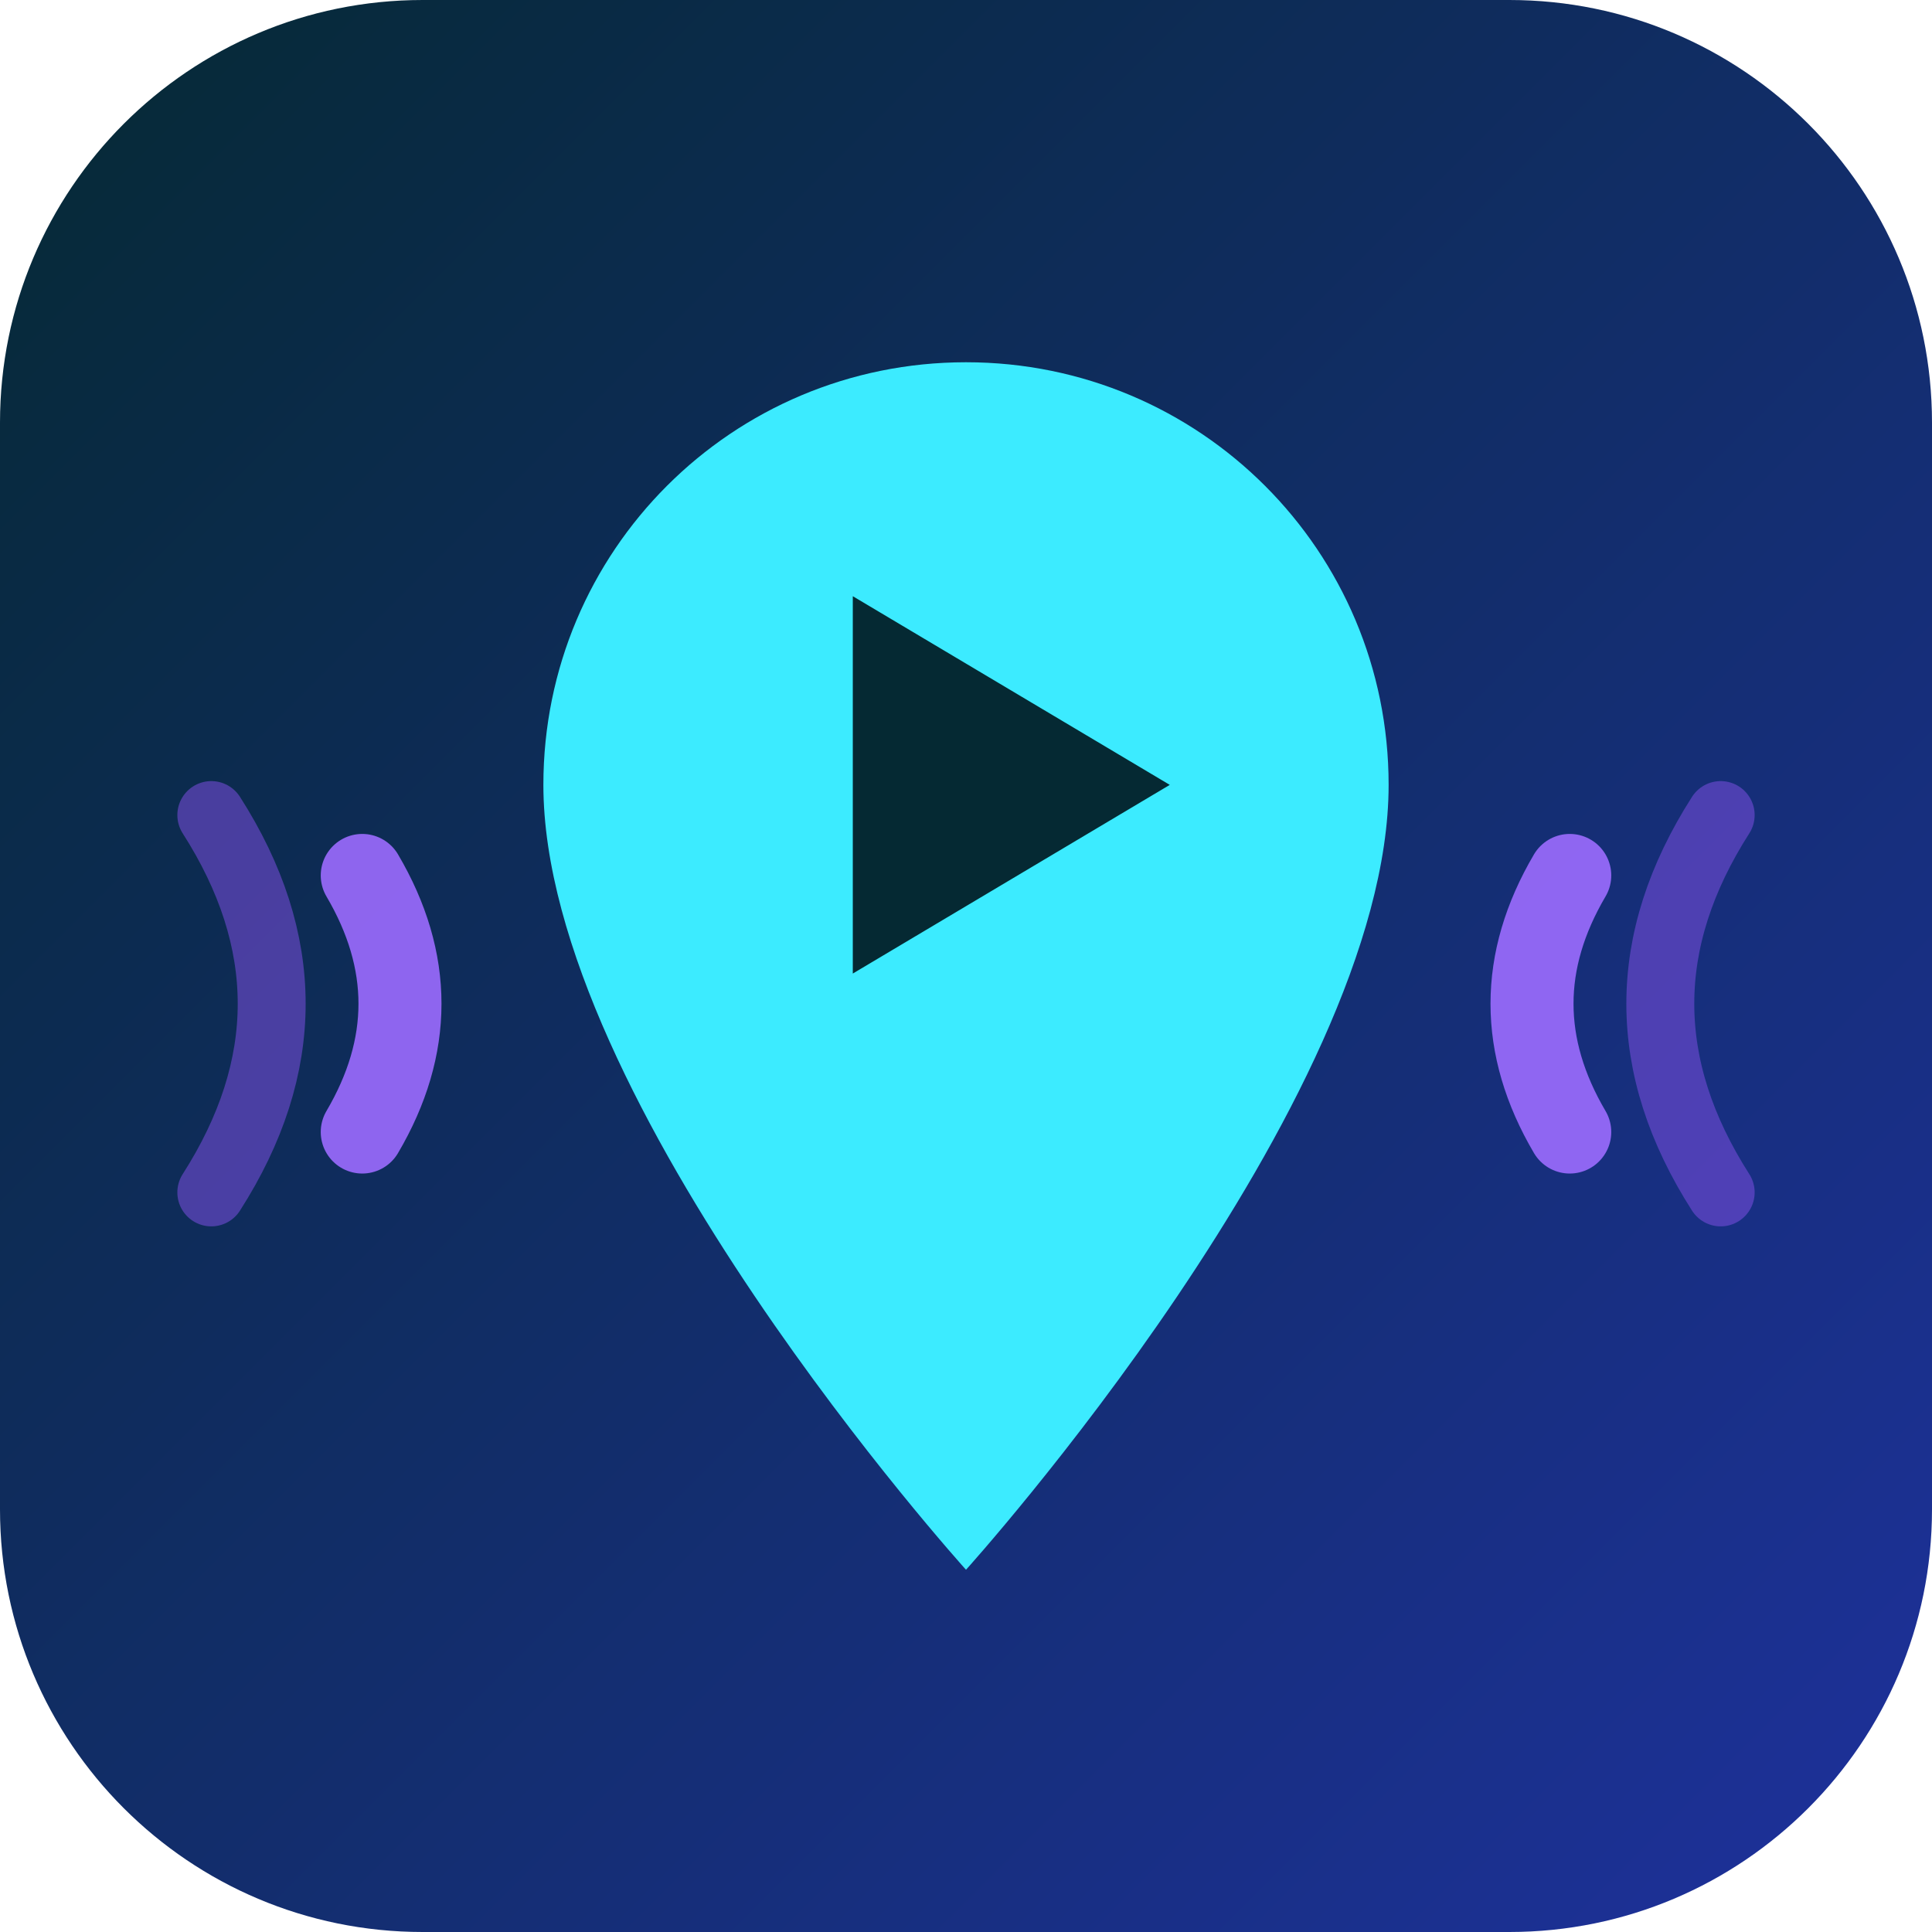
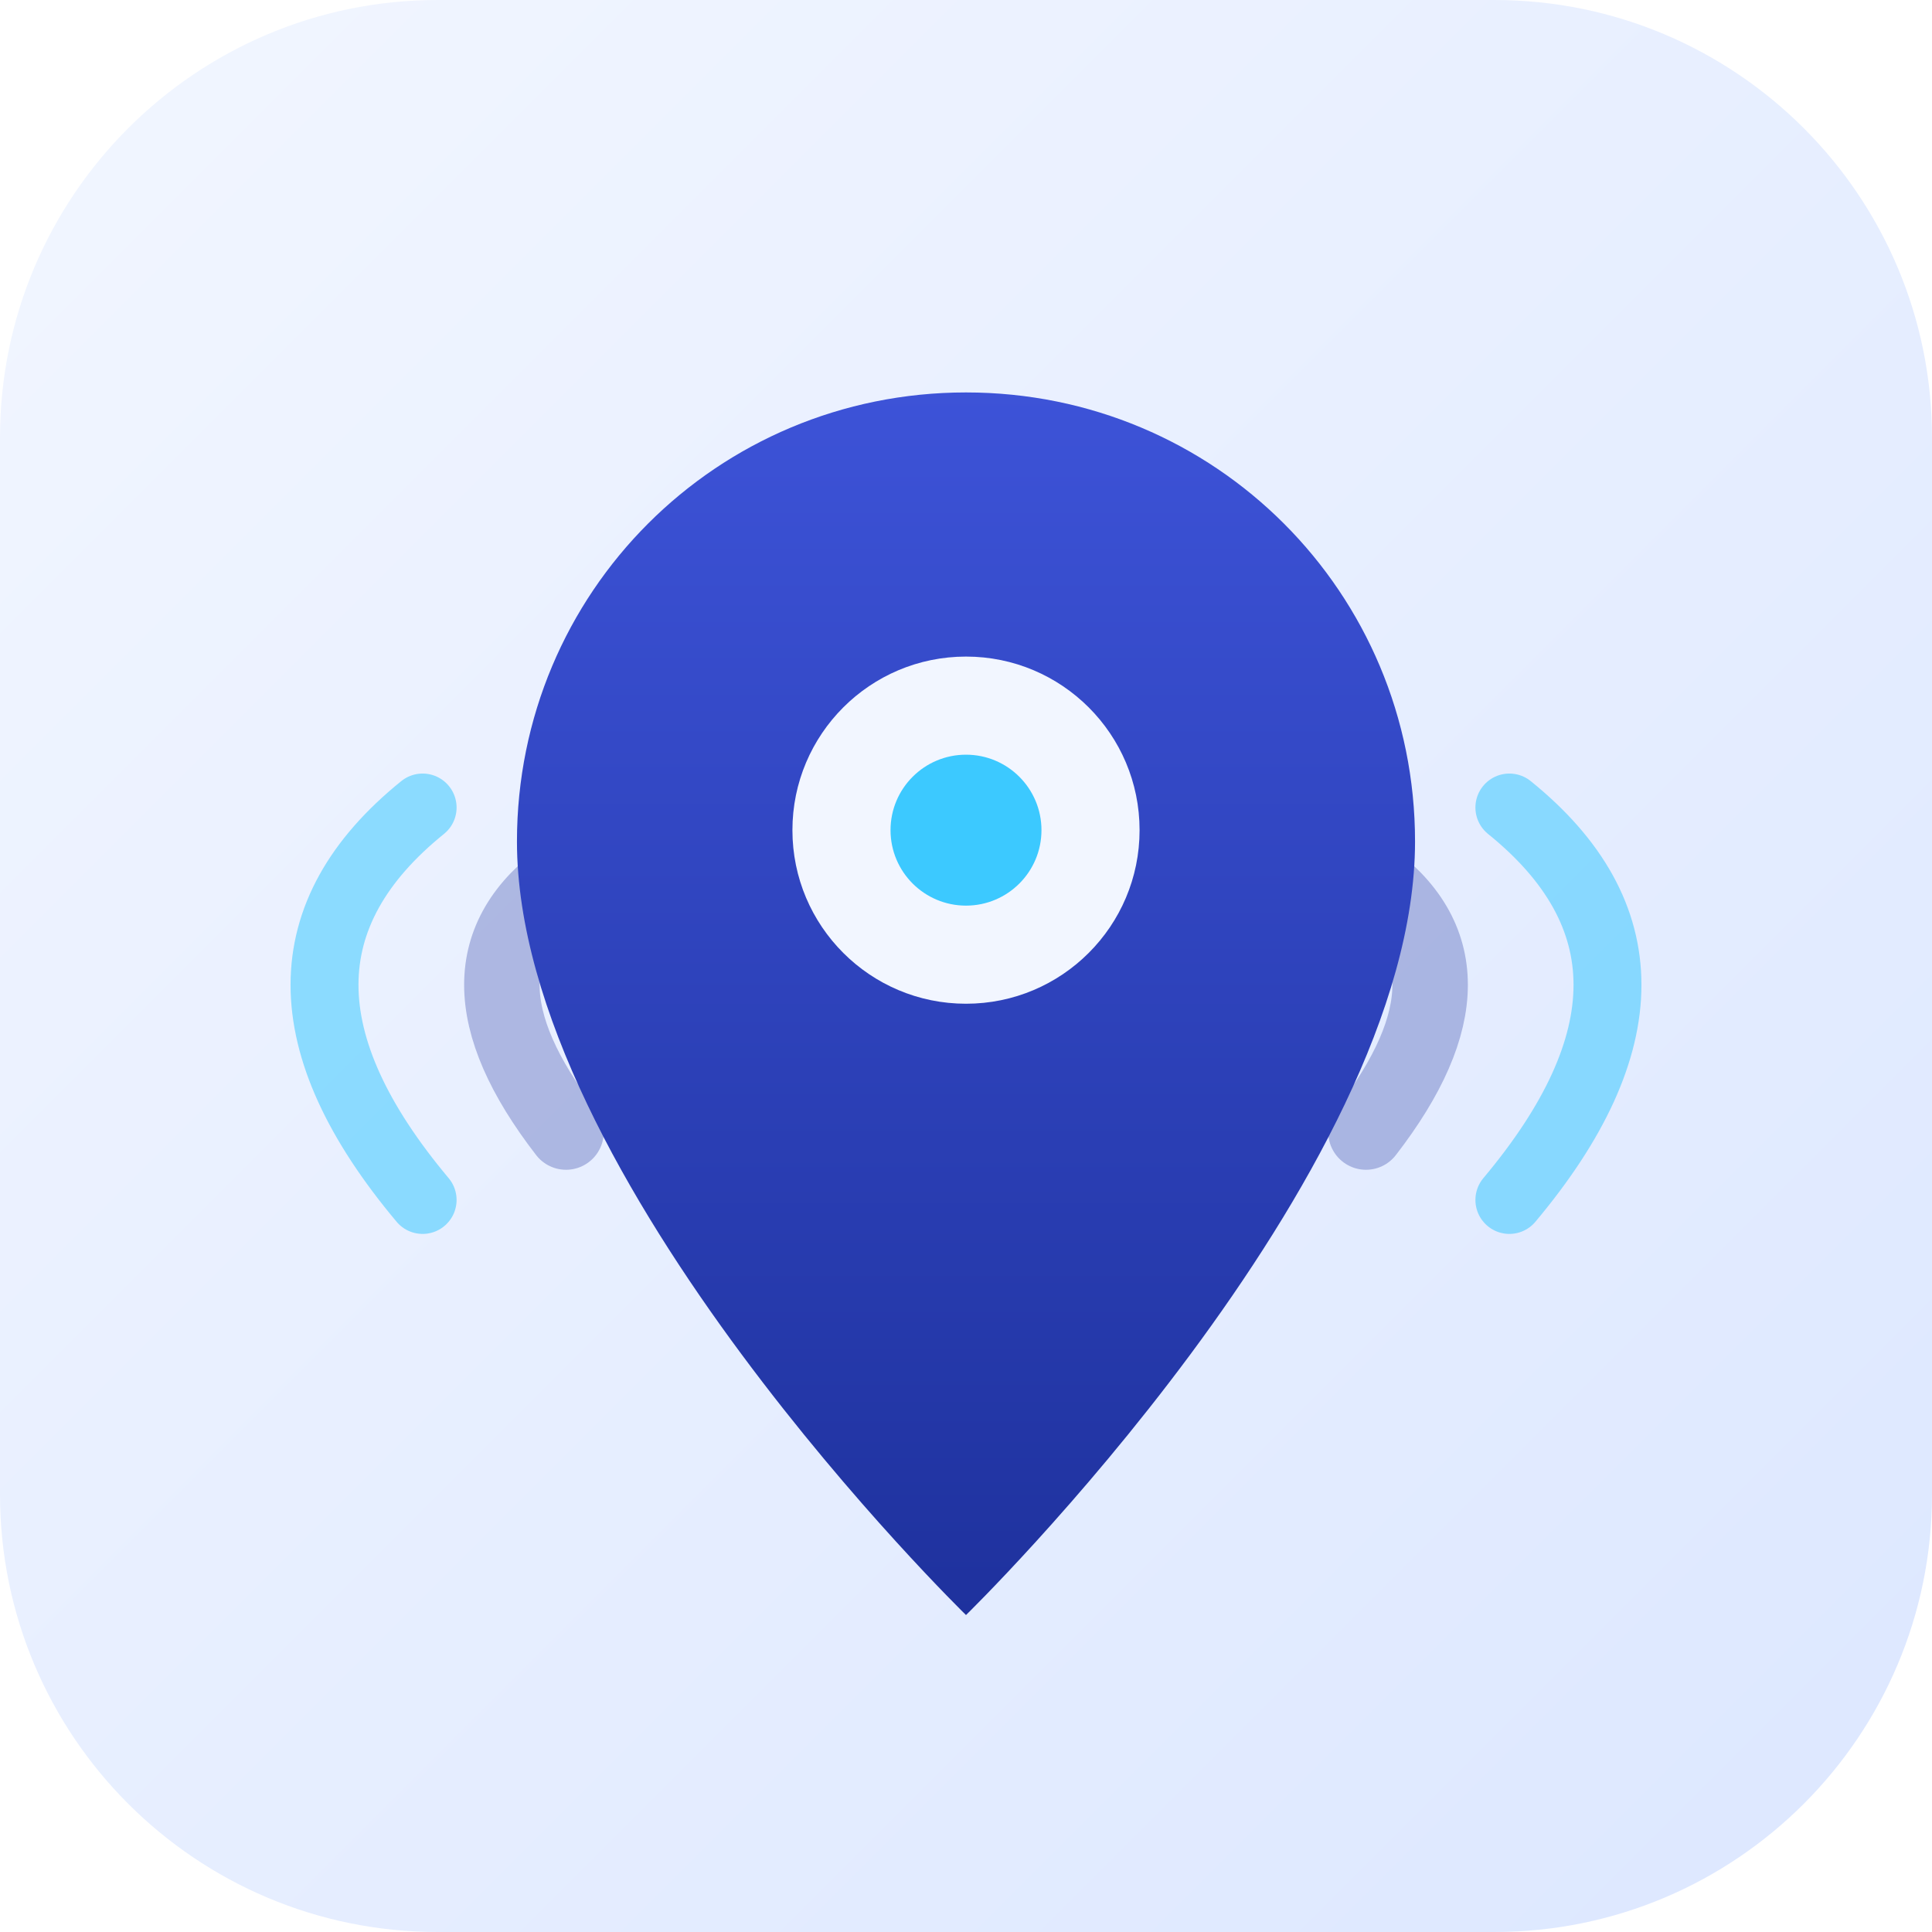
<svg xmlns="http://www.w3.org/2000/svg" viewBox="0 0 512 512">
  <defs>
    <linearGradient id="bg" x1="0" y1="0" x2="1" y2="1">
-       <stop offset="0" stop-color="#052933" />
+       <stop offset="0" stop-color="#F2F6FF" />
+       <stop offset="1" stop-color="#DCE7FF" />
+     </linearGradient>
+     <linearGradient id="pin" x1="0" y1="0" x2="0" y2="1">
+       <stop offset="0" stop-color="#3D53D8" />
      <stop offset="1" stop-color="#1E319D" />
    </linearGradient>
  </defs>
-   <rect width="512" height="512" rx="112" fill="url(#bg)" />
-   <g stroke="#9C6BFF" stroke-width="22" stroke-linecap="round" fill="none" opacity="0.9">
-     <path d="M 96 300 q 20 -34 0 -68" />
-     <path d="M 416 300 q -20 -34 0 -68" />
+   <rect width="512" height="512" rx="116" fill="url(#bg)" />
+   <g fill="none" stroke-linecap="round">
+     <path d="M 150 232 q -34 24 0 68" stroke="#1E319D" stroke-width="20" opacity="0.30" />
+     <path d="M 362 232 q 34 24 0 68" stroke="#1E319D" stroke-width="20" opacity="0.30" />
+     <path d="M 112 214 q -52 42 0 104" stroke="#3CC9FF" stroke-width="18" opacity="0.55" />
+     <path d="M 400 214 q 52 42 0 104" stroke="#3CC9FF" stroke-width="18" opacity="0.55" />
  </g>
-   <g stroke="#7B4FE0" stroke-width="18" stroke-linecap="round" fill="none" opacity="0.55">
-     <path d="M 56 316 q 32 -50 0 -100" />
-     <path d="M 456 316 q -32 -50 0 -100" />
-   </g>
-   <path fill="#3CEBFF" d="M256 96c-62 0-112 50-112 112 0 84 112 208 112 208s112-124 112-208c0-62-50-112-112-112z" />
-   <path fill="#052933" d="M226 158l84 50-84 50z" />
+   <path fill="url(#pin)" d="M256 104c-66 0-119 53-119 119 0 89 119 205 119 205s119-116 119-205c0-66-53-119-119-119z" />
+   <circle cx="256" cy="220" r="46" fill="#F2F6FF" />
+   <circle cx="256" cy="220" r="20" fill="#3CC9FF" />
</svg>
